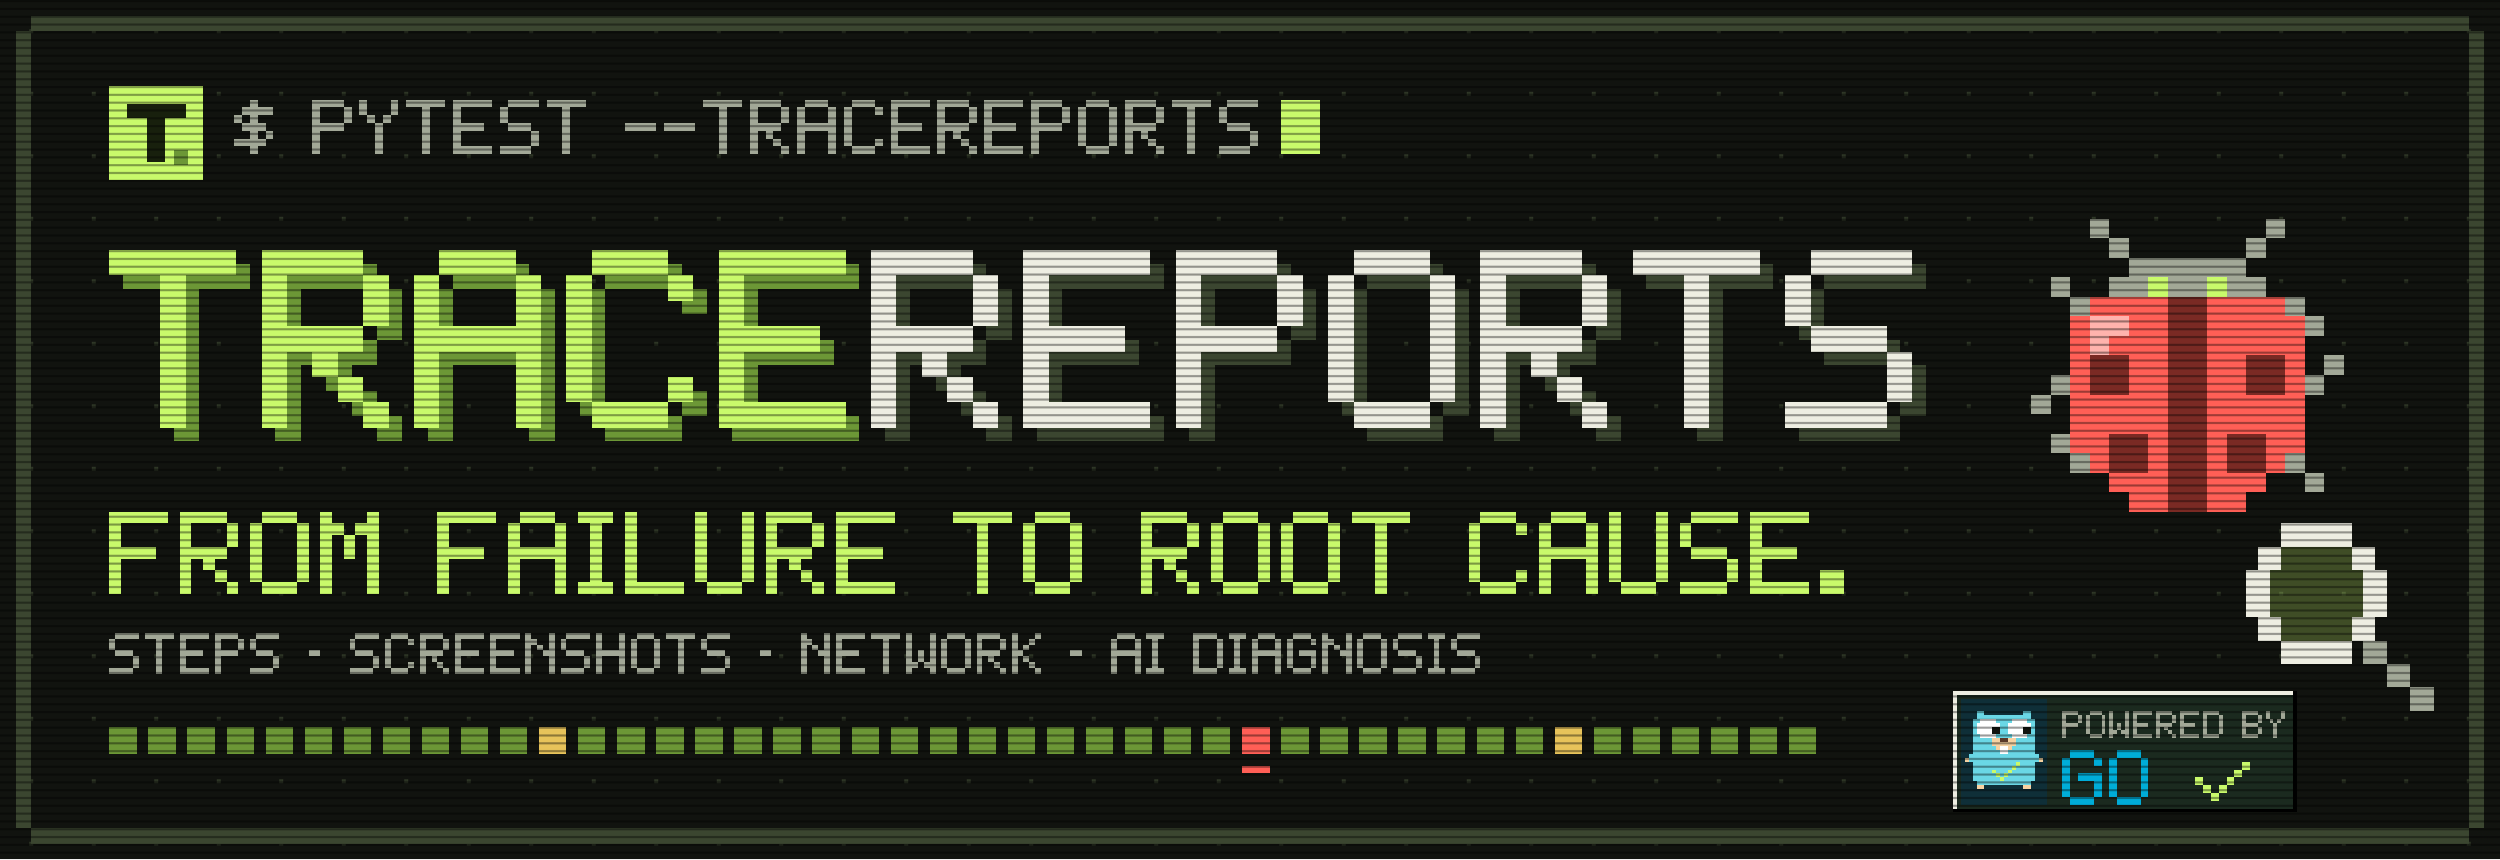
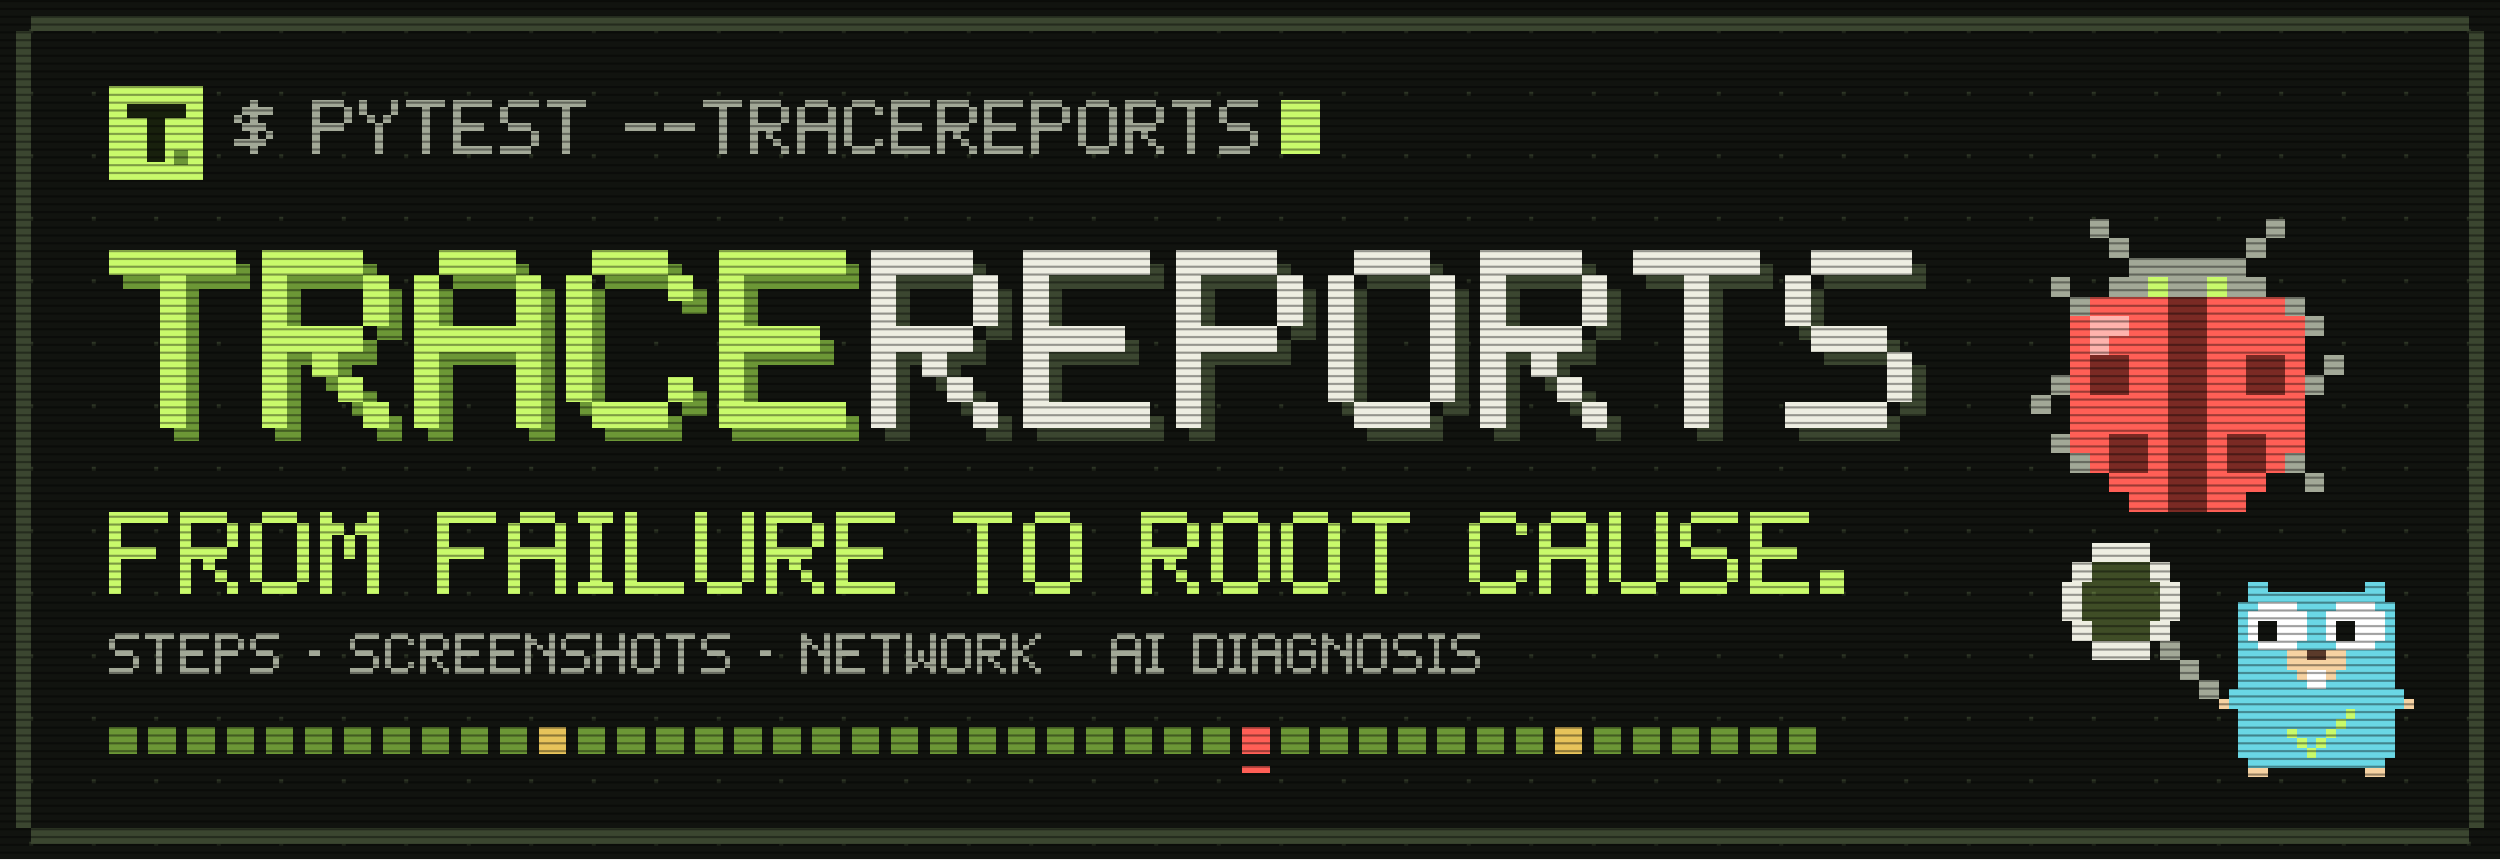
<svg xmlns="http://www.w3.org/2000/svg" width="1280" height="440" viewBox="0 0 1280 440" shape-rendering="crispEdges" role="img" aria-label="TraceReports: from failure to root cause">
  <style>
.blink{animation:blink 1.1s steps(1) infinite}
.fa{animation:fa .5s steps(1) infinite}
.fb{opacity:0;animation:fb .5s steps(1) infinite}
.fail{animation:fail 1.6s steps(1) infinite}
@keyframes blink{50%{opacity:0}}
@keyframes fa{50%{opacity:0}}
@keyframes fb{50%{opacity:1}}
@keyframes fail{50%{fill:#7a2a24}}
@media (prefers-reduced-motion:reduce){.blink,.fa,.fb,.fail{animation:none}}
</style>
  <defs>
    <pattern id="scan" width="4" height="4" patternUnits="userSpaceOnUse">
      <rect width="4" height="1" fill="#000" opacity=".35" />
    </pattern>
    <pattern id="dots" width="32" height="32" patternUnits="userSpaceOnUse">
      <rect x="15" y="15" width="2" height="2" fill="#3b4630" />
    </pattern>
  </defs>
  <rect width="1280" height="440" fill="#11130f" />
  <rect width="1280" height="440" fill="url(#dots)" opacity=".6" />
  <path fill="#3b4630" d="M16 8h1248v8h-1248zM16 424h1248v8h-1248zM8 16h8v408h-8zM1264 16h8v408h-8z" />
  <g transform="translate(56 44) scale(1.5)">
    <rect width="32" height="32" fill="#c9fa6b" />
    <path fill="#18200d" d="M6 6h20v5h-7v15h-6V11H6z" />
    <path fill="#6c9736" d="M22 22h5v5h-5z" />
  </g>
  <path fill="#a2a897" d="M128 51h4v4h-4zM124 55h16v4h-16zM120 59h4v4h-4zM128 59h4v4h-4zM124 63h12v4h-12zM128 67h4v4h-4zM136 67h4v4h-4zM120 71h16v4h-16zM128 75h4v4h-4zM160 51h16v4h-16zM160 55h4v4h-4zM176 55h4v4h-4zM160 59h4v4h-4zM176 59h4v4h-4zM160 63h16v4h-16zM160 67h4v4h-4zM160 71h4v4h-4zM160 75h4v4h-4zM184 51h4v4h-4zM200 51h4v4h-4zM184 55h4v4h-4zM200 55h4v4h-4zM188 59h4v4h-4zM196 59h4v4h-4zM192 63h4v4h-4zM192 67h4v4h-4zM192 71h4v4h-4zM192 75h4v4h-4zM208 51h20v4h-20zM216 55h4v4h-4zM216 59h4v4h-4zM216 63h4v4h-4zM216 67h4v4h-4zM216 71h4v4h-4zM216 75h4v4h-4zM232 51h20v4h-20zM232 55h4v4h-4zM232 59h4v4h-4zM232 63h16v4h-16zM232 67h4v4h-4zM232 71h4v4h-4zM232 75h20v4h-20zM260 51h16v4h-16zM256 55h4v4h-4zM256 59h4v4h-4zM260 63h12v4h-12zM272 67h4v4h-4zM272 71h4v4h-4zM256 75h16v4h-16zM280 51h20v4h-20zM288 55h4v4h-4zM288 59h4v4h-4zM288 63h4v4h-4zM288 67h4v4h-4zM288 71h4v4h-4zM288 75h4v4h-4zM320 63h16v4h-16zM340 63h16v4h-16zM360 51h20v4h-20zM368 55h4v4h-4zM368 59h4v4h-4zM368 63h4v4h-4zM368 67h4v4h-4zM368 71h4v4h-4zM368 75h4v4h-4zM384 51h16v4h-16zM384 55h4v4h-4zM400 55h4v4h-4zM384 59h4v4h-4zM400 59h4v4h-4zM384 63h16v4h-16zM384 67h4v4h-4zM392 67h4v4h-4zM384 71h4v4h-4zM396 71h4v4h-4zM384 75h4v4h-4zM400 75h4v4h-4zM412 51h12v4h-12zM408 55h4v4h-4zM424 55h4v4h-4zM408 59h4v4h-4zM424 59h4v4h-4zM408 63h20v4h-20zM408 67h4v4h-4zM424 67h4v4h-4zM408 71h4v4h-4zM424 71h4v4h-4zM408 75h4v4h-4zM424 75h4v4h-4zM436 51h12v4h-12zM432 55h4v4h-4zM448 55h4v4h-4zM432 59h4v4h-4zM432 63h4v4h-4zM432 67h4v4h-4zM432 71h4v4h-4zM448 71h4v4h-4zM436 75h12v4h-12zM456 51h20v4h-20zM456 55h4v4h-4zM456 59h4v4h-4zM456 63h16v4h-16zM456 67h4v4h-4zM456 71h4v4h-4zM456 75h20v4h-20zM480 51h16v4h-16zM480 55h4v4h-4zM496 55h4v4h-4zM480 59h4v4h-4zM496 59h4v4h-4zM480 63h16v4h-16zM480 67h4v4h-4zM488 67h4v4h-4zM480 71h4v4h-4zM492 71h4v4h-4zM480 75h4v4h-4zM496 75h4v4h-4zM504 51h20v4h-20zM504 55h4v4h-4zM504 59h4v4h-4zM504 63h16v4h-16zM504 67h4v4h-4zM504 71h4v4h-4zM504 75h20v4h-20zM528 51h16v4h-16zM528 55h4v4h-4zM544 55h4v4h-4zM528 59h4v4h-4zM544 59h4v4h-4zM528 63h16v4h-16zM528 67h4v4h-4zM528 71h4v4h-4zM528 75h4v4h-4zM556 51h12v4h-12zM552 55h4v4h-4zM568 55h4v4h-4zM552 59h4v4h-4zM568 59h4v4h-4zM552 63h4v4h-4zM568 63h4v4h-4zM552 67h4v4h-4zM568 67h4v4h-4zM552 71h4v4h-4zM568 71h4v4h-4zM556 75h12v4h-12zM576 51h16v4h-16zM576 55h4v4h-4zM592 55h4v4h-4zM576 59h4v4h-4zM592 59h4v4h-4zM576 63h16v4h-16zM576 67h4v4h-4zM584 67h4v4h-4zM576 71h4v4h-4zM588 71h4v4h-4zM576 75h4v4h-4zM592 75h4v4h-4zM600 51h20v4h-20zM608 55h4v4h-4zM608 59h4v4h-4zM608 63h4v4h-4zM608 67h4v4h-4zM608 71h4v4h-4zM608 75h4v4h-4zM628 51h16v4h-16zM624 55h4v4h-4zM624 59h4v4h-4zM628 63h12v4h-12zM640 67h4v4h-4zM640 71h4v4h-4zM624 75h16v4h-16z" />
  <rect class="blink" x="656" y="51" width="20" height="28" fill="#c9fa6b" />
  <path fill="#6c9736" d="M63 135h65v13h-65zM89 148h13v13h-13zM89 161h13v13h-13zM89 174h13v13h-13zM89 187h13v13h-13zM89 200h13v13h-13zM89 213h13v13h-13zM141 135h52v13h-52zM141 148h13v13h-13zM193 148h13v13h-13zM141 161h13v13h-13zM193 161h13v13h-13zM141 174h52v13h-52zM141 187h13v13h-13zM167 187h13v13h-13zM141 200h13v13h-13zM180 200h13v13h-13zM141 213h13v13h-13zM193 213h13v13h-13zM232 135h39v13h-39zM219 148h13v13h-13zM271 148h13v13h-13zM219 161h13v13h-13zM271 161h13v13h-13zM219 174h65v13h-65zM219 187h13v13h-13zM271 187h13v13h-13zM219 200h13v13h-13zM271 200h13v13h-13zM219 213h13v13h-13zM271 213h13v13h-13zM310 135h39v13h-39zM297 148h13v13h-13zM349 148h13v13h-13zM297 161h13v13h-13zM297 174h13v13h-13zM297 187h13v13h-13zM297 200h13v13h-13zM349 200h13v13h-13zM310 213h39v13h-39zM375 135h65v13h-65zM375 148h13v13h-13zM375 161h13v13h-13zM375 174h52v13h-52zM375 187h13v13h-13zM375 200h13v13h-13zM375 213h65v13h-65z" />
  <path fill="#3b4630" d="M453 135h52v13h-52zM453 148h13v13h-13zM505 148h13v13h-13zM453 161h13v13h-13zM505 161h13v13h-13zM453 174h52v13h-52zM453 187h13v13h-13zM479 187h13v13h-13zM453 200h13v13h-13zM492 200h13v13h-13zM453 213h13v13h-13zM505 213h13v13h-13zM531 135h65v13h-65zM531 148h13v13h-13zM531 161h13v13h-13zM531 174h52v13h-52zM531 187h13v13h-13zM531 200h13v13h-13zM531 213h65v13h-65zM609 135h52v13h-52zM609 148h13v13h-13zM661 148h13v13h-13zM609 161h13v13h-13zM661 161h13v13h-13zM609 174h52v13h-52zM609 187h13v13h-13zM609 200h13v13h-13zM609 213h13v13h-13zM700 135h39v13h-39zM687 148h13v13h-13zM739 148h13v13h-13zM687 161h13v13h-13zM739 161h13v13h-13zM687 174h13v13h-13zM739 174h13v13h-13zM687 187h13v13h-13zM739 187h13v13h-13zM687 200h13v13h-13zM739 200h13v13h-13zM700 213h39v13h-39zM765 135h52v13h-52zM765 148h13v13h-13zM817 148h13v13h-13zM765 161h13v13h-13zM817 161h13v13h-13zM765 174h52v13h-52zM765 187h13v13h-13zM791 187h13v13h-13zM765 200h13v13h-13zM804 200h13v13h-13zM765 213h13v13h-13zM817 213h13v13h-13zM843 135h65v13h-65zM869 148h13v13h-13zM869 161h13v13h-13zM869 174h13v13h-13zM869 187h13v13h-13zM869 200h13v13h-13zM869 213h13v13h-13zM934 135h52v13h-52zM921 148h13v13h-13zM921 161h13v13h-13zM934 174h39v13h-39zM973 187h13v13h-13zM973 200h13v13h-13zM921 213h52v13h-52z" />
  <path fill="#c9fa6b" d="M56 128h65v13h-65zM82 141h13v13h-13zM82 154h13v13h-13zM82 167h13v13h-13zM82 180h13v13h-13zM82 193h13v13h-13zM82 206h13v13h-13zM134 128h52v13h-52zM134 141h13v13h-13zM186 141h13v13h-13zM134 154h13v13h-13zM186 154h13v13h-13zM134 167h52v13h-52zM134 180h13v13h-13zM160 180h13v13h-13zM134 193h13v13h-13zM173 193h13v13h-13zM134 206h13v13h-13zM186 206h13v13h-13zM225 128h39v13h-39zM212 141h13v13h-13zM264 141h13v13h-13zM212 154h13v13h-13zM264 154h13v13h-13zM212 167h65v13h-65zM212 180h13v13h-13zM264 180h13v13h-13zM212 193h13v13h-13zM264 193h13v13h-13zM212 206h13v13h-13zM264 206h13v13h-13zM303 128h39v13h-39zM290 141h13v13h-13zM342 141h13v13h-13zM290 154h13v13h-13zM290 167h13v13h-13zM290 180h13v13h-13zM290 193h13v13h-13zM342 193h13v13h-13zM303 206h39v13h-39zM368 128h65v13h-65zM368 141h13v13h-13zM368 154h13v13h-13zM368 167h52v13h-52zM368 180h13v13h-13zM368 193h13v13h-13zM368 206h65v13h-65z" />
  <path fill="#eeeee2" d="M446 128h52v13h-52zM446 141h13v13h-13zM498 141h13v13h-13zM446 154h13v13h-13zM498 154h13v13h-13zM446 167h52v13h-52zM446 180h13v13h-13zM472 180h13v13h-13zM446 193h13v13h-13zM485 193h13v13h-13zM446 206h13v13h-13zM498 206h13v13h-13zM524 128h65v13h-65zM524 141h13v13h-13zM524 154h13v13h-13zM524 167h52v13h-52zM524 180h13v13h-13zM524 193h13v13h-13zM524 206h65v13h-65zM602 128h52v13h-52zM602 141h13v13h-13zM654 141h13v13h-13zM602 154h13v13h-13zM654 154h13v13h-13zM602 167h52v13h-52zM602 180h13v13h-13zM602 193h13v13h-13zM602 206h13v13h-13zM693 128h39v13h-39zM680 141h13v13h-13zM732 141h13v13h-13zM680 154h13v13h-13zM732 154h13v13h-13zM680 167h13v13h-13zM732 167h13v13h-13zM680 180h13v13h-13zM732 180h13v13h-13zM680 193h13v13h-13zM732 193h13v13h-13zM693 206h39v13h-39zM758 128h52v13h-52zM758 141h13v13h-13zM810 141h13v13h-13zM758 154h13v13h-13zM810 154h13v13h-13zM758 167h52v13h-52zM758 180h13v13h-13zM784 180h13v13h-13zM758 193h13v13h-13zM797 193h13v13h-13zM758 206h13v13h-13zM810 206h13v13h-13zM836 128h65v13h-65zM862 141h13v13h-13zM862 154h13v13h-13zM862 167h13v13h-13zM862 180h13v13h-13zM862 193h13v13h-13zM862 206h13v13h-13zM927 128h52v13h-52zM914 141h13v13h-13zM914 154h13v13h-13zM927 167h39v13h-39zM966 180h13v13h-13zM966 193h13v13h-13zM914 206h52v13h-52z" />
  <path fill="#c9fa6b" d="M56 262h30v6h-30zM56 268h6v6h-6zM56 274h6v6h-6zM56 280h24v6h-24zM56 286h6v6h-6zM56 292h6v6h-6zM56 298h6v6h-6zM92 262h24v6h-24zM92 268h6v6h-6zM116 268h6v6h-6zM92 274h6v6h-6zM116 274h6v6h-6zM92 280h24v6h-24zM92 286h6v6h-6zM104 286h6v6h-6zM92 292h6v6h-6zM110 292h6v6h-6zM92 298h6v6h-6zM116 298h6v6h-6zM134 262h18v6h-18zM128 268h6v6h-6zM152 268h6v6h-6zM128 274h6v6h-6zM152 274h6v6h-6zM128 280h6v6h-6zM152 280h6v6h-6zM128 286h6v6h-6zM152 286h6v6h-6zM128 292h6v6h-6zM152 292h6v6h-6zM134 298h18v6h-18zM164 262h6v6h-6zM188 262h6v6h-6zM164 268h12v6h-12zM182 268h12v6h-12zM164 274h6v6h-6zM176 274h6v6h-6zM188 274h6v6h-6zM164 280h6v6h-6zM176 280h6v6h-6zM188 280h6v6h-6zM164 286h6v6h-6zM188 286h6v6h-6zM164 292h6v6h-6zM188 292h6v6h-6zM164 298h6v6h-6zM188 298h6v6h-6zM224 262h30v6h-30zM224 268h6v6h-6zM224 274h6v6h-6zM224 280h24v6h-24zM224 286h6v6h-6zM224 292h6v6h-6zM224 298h6v6h-6zM266 262h18v6h-18zM260 268h6v6h-6zM284 268h6v6h-6zM260 274h6v6h-6zM284 274h6v6h-6zM260 280h30v6h-30zM260 286h6v6h-6zM284 286h6v6h-6zM260 292h6v6h-6zM284 292h6v6h-6zM260 298h6v6h-6zM284 298h6v6h-6zM296 262h18v6h-18zM302 268h6v6h-6zM302 274h6v6h-6zM302 280h6v6h-6zM302 286h6v6h-6zM302 292h6v6h-6zM296 298h18v6h-18zM320 262h6v6h-6zM320 268h6v6h-6zM320 274h6v6h-6zM320 280h6v6h-6zM320 286h6v6h-6zM320 292h6v6h-6zM320 298h30v6h-30zM356 262h6v6h-6zM380 262h6v6h-6zM356 268h6v6h-6zM380 268h6v6h-6zM356 274h6v6h-6zM380 274h6v6h-6zM356 280h6v6h-6zM380 280h6v6h-6zM356 286h6v6h-6zM380 286h6v6h-6zM356 292h6v6h-6zM380 292h6v6h-6zM362 298h18v6h-18zM392 262h24v6h-24zM392 268h6v6h-6zM416 268h6v6h-6zM392 274h6v6h-6zM416 274h6v6h-6zM392 280h24v6h-24zM392 286h6v6h-6zM404 286h6v6h-6zM392 292h6v6h-6zM410 292h6v6h-6zM392 298h6v6h-6zM416 298h6v6h-6zM428 262h30v6h-30zM428 268h6v6h-6zM428 274h6v6h-6zM428 280h24v6h-24zM428 286h6v6h-6zM428 292h6v6h-6zM428 298h30v6h-30zM488 262h30v6h-30zM500 268h6v6h-6zM500 274h6v6h-6zM500 280h6v6h-6zM500 286h6v6h-6zM500 292h6v6h-6zM500 298h6v6h-6zM530 262h18v6h-18zM524 268h6v6h-6zM548 268h6v6h-6zM524 274h6v6h-6zM548 274h6v6h-6zM524 280h6v6h-6zM548 280h6v6h-6zM524 286h6v6h-6zM548 286h6v6h-6zM524 292h6v6h-6zM548 292h6v6h-6zM530 298h18v6h-18zM584 262h24v6h-24zM584 268h6v6h-6zM608 268h6v6h-6zM584 274h6v6h-6zM608 274h6v6h-6zM584 280h24v6h-24zM584 286h6v6h-6zM596 286h6v6h-6zM584 292h6v6h-6zM602 292h6v6h-6zM584 298h6v6h-6zM608 298h6v6h-6zM626 262h18v6h-18zM620 268h6v6h-6zM644 268h6v6h-6zM620 274h6v6h-6zM644 274h6v6h-6zM620 280h6v6h-6zM644 280h6v6h-6zM620 286h6v6h-6zM644 286h6v6h-6zM620 292h6v6h-6zM644 292h6v6h-6zM626 298h18v6h-18zM662 262h18v6h-18zM656 268h6v6h-6zM680 268h6v6h-6zM656 274h6v6h-6zM680 274h6v6h-6zM656 280h6v6h-6zM680 280h6v6h-6zM656 286h6v6h-6zM680 286h6v6h-6zM656 292h6v6h-6zM680 292h6v6h-6zM662 298h18v6h-18zM692 262h30v6h-30zM704 268h6v6h-6zM704 274h6v6h-6zM704 280h6v6h-6zM704 286h6v6h-6zM704 292h6v6h-6zM704 298h6v6h-6zM758 262h18v6h-18zM752 268h6v6h-6zM776 268h6v6h-6zM752 274h6v6h-6zM752 280h6v6h-6zM752 286h6v6h-6zM752 292h6v6h-6zM776 292h6v6h-6zM758 298h18v6h-18zM794 262h18v6h-18zM788 268h6v6h-6zM812 268h6v6h-6zM788 274h6v6h-6zM812 274h6v6h-6zM788 280h30v6h-30zM788 286h6v6h-6zM812 286h6v6h-6zM788 292h6v6h-6zM812 292h6v6h-6zM788 298h6v6h-6zM812 298h6v6h-6zM824 262h6v6h-6zM848 262h6v6h-6zM824 268h6v6h-6zM848 268h6v6h-6zM824 274h6v6h-6zM848 274h6v6h-6zM824 280h6v6h-6zM848 280h6v6h-6zM824 286h6v6h-6zM848 286h6v6h-6zM824 292h6v6h-6zM848 292h6v6h-6zM830 298h18v6h-18zM866 262h24v6h-24zM860 268h6v6h-6zM860 274h6v6h-6zM866 280h18v6h-18zM884 286h6v6h-6zM884 292h6v6h-6zM860 298h24v6h-24zM896 262h30v6h-30zM896 268h6v6h-6zM896 274h6v6h-6zM896 280h24v6h-24zM896 286h6v6h-6zM896 292h6v6h-6zM896 298h30v6h-30zM932 292h12v6h-12zM932 298h12v6h-12z" />
  <path fill="#a2a897" d="M59 324h12v3h-12zM56 327h3v3h-3zM56 330h3v3h-3zM59 333h9v3h-9zM68 336h3v3h-3zM68 339h3v3h-3zM56 342h12v3h-12zM74 324h15v3h-15zM80 327h3v3h-3zM80 330h3v3h-3zM80 333h3v3h-3zM80 336h3v3h-3zM80 339h3v3h-3zM80 342h3v3h-3zM92 324h15v3h-15zM92 327h3v3h-3zM92 330h3v3h-3zM92 333h12v3h-12zM92 336h3v3h-3zM92 339h3v3h-3zM92 342h15v3h-15zM110 324h12v3h-12zM110 327h3v3h-3zM122 327h3v3h-3zM110 330h3v3h-3zM122 330h3v3h-3zM110 333h12v3h-12zM110 336h3v3h-3zM110 339h3v3h-3zM110 342h3v3h-3zM131 324h12v3h-12zM128 327h3v3h-3zM128 330h3v3h-3zM131 333h9v3h-9zM140 336h3v3h-3zM140 339h3v3h-3zM128 342h12v3h-12zM158 333h6v3h-6zM182 324h12v3h-12zM179 327h3v3h-3zM179 330h3v3h-3zM182 333h9v3h-9zM191 336h3v3h-3zM191 339h3v3h-3zM179 342h12v3h-12zM200 324h9v3h-9zM197 327h3v3h-3zM209 327h3v3h-3zM197 330h3v3h-3zM197 333h3v3h-3zM197 336h3v3h-3zM197 339h3v3h-3zM209 339h3v3h-3zM200 342h9v3h-9zM215 324h12v3h-12zM215 327h3v3h-3zM227 327h3v3h-3zM215 330h3v3h-3zM227 330h3v3h-3zM215 333h12v3h-12zM215 336h3v3h-3zM221 336h3v3h-3zM215 339h3v3h-3zM224 339h3v3h-3zM215 342h3v3h-3zM227 342h3v3h-3zM233 324h15v3h-15zM233 327h3v3h-3zM233 330h3v3h-3zM233 333h12v3h-12zM233 336h3v3h-3zM233 339h3v3h-3zM233 342h15v3h-15zM251 324h15v3h-15zM251 327h3v3h-3zM251 330h3v3h-3zM251 333h12v3h-12zM251 336h3v3h-3zM251 339h3v3h-3zM251 342h15v3h-15zM269 324h3v3h-3zM281 324h3v3h-3zM269 327h6v3h-6zM281 327h3v3h-3zM269 330h3v3h-3zM275 330h3v3h-3zM281 330h3v3h-3zM269 333h3v3h-3zM278 333h6v3h-6zM269 336h3v3h-3zM281 336h3v3h-3zM269 339h3v3h-3zM281 339h3v3h-3zM269 342h3v3h-3zM281 342h3v3h-3zM290 324h12v3h-12zM287 327h3v3h-3zM287 330h3v3h-3zM290 333h9v3h-9zM299 336h3v3h-3zM299 339h3v3h-3zM287 342h12v3h-12zM305 324h3v3h-3zM317 324h3v3h-3zM305 327h3v3h-3zM317 327h3v3h-3zM305 330h3v3h-3zM317 330h3v3h-3zM305 333h15v3h-15zM305 336h3v3h-3zM317 336h3v3h-3zM305 339h3v3h-3zM317 339h3v3h-3zM305 342h3v3h-3zM317 342h3v3h-3zM326 324h9v3h-9zM323 327h3v3h-3zM335 327h3v3h-3zM323 330h3v3h-3zM335 330h3v3h-3zM323 333h3v3h-3zM335 333h3v3h-3zM323 336h3v3h-3zM335 336h3v3h-3zM323 339h3v3h-3zM335 339h3v3h-3zM326 342h9v3h-9zM341 324h15v3h-15zM347 327h3v3h-3zM347 330h3v3h-3zM347 333h3v3h-3zM347 336h3v3h-3zM347 339h3v3h-3zM347 342h3v3h-3zM362 324h12v3h-12zM359 327h3v3h-3zM359 330h3v3h-3zM362 333h9v3h-9zM371 336h3v3h-3zM371 339h3v3h-3zM359 342h12v3h-12zM389 333h6v3h-6zM410 324h3v3h-3zM422 324h3v3h-3zM410 327h6v3h-6zM422 327h3v3h-3zM410 330h3v3h-3zM416 330h3v3h-3zM422 330h3v3h-3zM410 333h3v3h-3zM419 333h6v3h-6zM410 336h3v3h-3zM422 336h3v3h-3zM410 339h3v3h-3zM422 339h3v3h-3zM410 342h3v3h-3zM422 342h3v3h-3zM428 324h15v3h-15zM428 327h3v3h-3zM428 330h3v3h-3zM428 333h12v3h-12zM428 336h3v3h-3zM428 339h3v3h-3zM428 342h15v3h-15zM446 324h15v3h-15zM452 327h3v3h-3zM452 330h3v3h-3zM452 333h3v3h-3zM452 336h3v3h-3zM452 339h3v3h-3zM452 342h3v3h-3zM464 324h3v3h-3zM476 324h3v3h-3zM464 327h3v3h-3zM476 327h3v3h-3zM464 330h3v3h-3zM476 330h3v3h-3zM464 333h3v3h-3zM470 333h3v3h-3zM476 333h3v3h-3zM464 336h3v3h-3zM470 336h3v3h-3zM476 336h3v3h-3zM464 339h6v3h-6zM473 339h6v3h-6zM464 342h3v3h-3zM476 342h3v3h-3zM485 324h9v3h-9zM482 327h3v3h-3zM494 327h3v3h-3zM482 330h3v3h-3zM494 330h3v3h-3zM482 333h3v3h-3zM494 333h3v3h-3zM482 336h3v3h-3zM494 336h3v3h-3zM482 339h3v3h-3zM494 339h3v3h-3zM485 342h9v3h-9zM500 324h12v3h-12zM500 327h3v3h-3zM512 327h3v3h-3zM500 330h3v3h-3zM512 330h3v3h-3zM500 333h12v3h-12zM500 336h3v3h-3zM506 336h3v3h-3zM500 339h3v3h-3zM509 339h3v3h-3zM500 342h3v3h-3zM512 342h3v3h-3zM518 324h3v3h-3zM530 324h3v3h-3zM518 327h3v3h-3zM527 327h3v3h-3zM518 330h3v3h-3zM524 330h3v3h-3zM518 333h6v3h-6zM518 336h3v3h-3zM524 336h3v3h-3zM518 339h3v3h-3zM527 339h3v3h-3zM518 342h3v3h-3zM530 342h3v3h-3zM548 333h6v3h-6zM572 324h9v3h-9zM569 327h3v3h-3zM581 327h3v3h-3zM569 330h3v3h-3zM581 330h3v3h-3zM569 333h15v3h-15zM569 336h3v3h-3zM581 336h3v3h-3zM569 339h3v3h-3zM581 339h3v3h-3zM569 342h3v3h-3zM581 342h3v3h-3zM587 324h9v3h-9zM590 327h3v3h-3zM590 330h3v3h-3zM590 333h3v3h-3zM590 336h3v3h-3zM590 339h3v3h-3zM587 342h9v3h-9zM611 324h12v3h-12zM611 327h3v3h-3zM623 327h3v3h-3zM611 330h3v3h-3zM623 330h3v3h-3zM611 333h3v3h-3zM623 333h3v3h-3zM611 336h3v3h-3zM623 336h3v3h-3zM611 339h3v3h-3zM623 339h3v3h-3zM611 342h12v3h-12zM629 324h9v3h-9zM632 327h3v3h-3zM632 330h3v3h-3zM632 333h3v3h-3zM632 336h3v3h-3zM632 339h3v3h-3zM629 342h9v3h-9zM644 324h9v3h-9zM641 327h3v3h-3zM653 327h3v3h-3zM641 330h3v3h-3zM653 330h3v3h-3zM641 333h15v3h-15zM641 336h3v3h-3zM653 336h3v3h-3zM641 339h3v3h-3zM653 339h3v3h-3zM641 342h3v3h-3zM653 342h3v3h-3zM662 324h9v3h-9zM659 327h3v3h-3zM671 327h3v3h-3zM659 330h3v3h-3zM659 333h3v3h-3zM665 333h9v3h-9zM659 336h3v3h-3zM671 336h3v3h-3zM659 339h3v3h-3zM671 339h3v3h-3zM662 342h9v3h-9zM677 324h3v3h-3zM689 324h3v3h-3zM677 327h6v3h-6zM689 327h3v3h-3zM677 330h3v3h-3zM683 330h3v3h-3zM689 330h3v3h-3zM677 333h3v3h-3zM686 333h6v3h-6zM677 336h3v3h-3zM689 336h3v3h-3zM677 339h3v3h-3zM689 339h3v3h-3zM677 342h3v3h-3zM689 342h3v3h-3zM698 324h9v3h-9zM695 327h3v3h-3zM707 327h3v3h-3zM695 330h3v3h-3zM707 330h3v3h-3zM695 333h3v3h-3zM707 333h3v3h-3zM695 336h3v3h-3zM707 336h3v3h-3zM695 339h3v3h-3zM707 339h3v3h-3zM698 342h9v3h-9zM716 324h12v3h-12zM713 327h3v3h-3zM713 330h3v3h-3zM716 333h9v3h-9zM725 336h3v3h-3zM725 339h3v3h-3zM713 342h12v3h-12zM731 324h9v3h-9zM734 327h3v3h-3zM734 330h3v3h-3zM734 333h3v3h-3zM734 336h3v3h-3zM734 339h3v3h-3zM731 342h9v3h-9zM746 324h12v3h-12zM743 327h3v3h-3zM743 330h3v3h-3zM746 333h9v3h-9zM755 336h3v3h-3zM755 339h3v3h-3zM743 342h12v3h-12z" />
  <rect x="56" y="372" width="14" height="14" fill="#6c9736" />
  <rect x="76" y="372" width="14" height="14" fill="#6c9736" />
  <rect x="96" y="372" width="14" height="14" fill="#6c9736" />
  <rect x="116" y="372" width="14" height="14" fill="#6c9736" />
  <rect x="136" y="372" width="14" height="14" fill="#6c9736" />
  <rect x="156" y="372" width="14" height="14" fill="#6c9736" />
  <rect x="176" y="372" width="14" height="14" fill="#6c9736" />
  <rect x="196" y="372" width="14" height="14" fill="#6c9736" />
  <rect x="216" y="372" width="14" height="14" fill="#6c9736" />
  <rect x="236" y="372" width="14" height="14" fill="#6c9736" />
  <rect x="256" y="372" width="14" height="14" fill="#6c9736" />
  <rect x="276" y="372" width="14" height="14" fill="#e7c35a" />
  <rect x="296" y="372" width="14" height="14" fill="#6c9736" />
  <rect x="316" y="372" width="14" height="14" fill="#6c9736" />
  <rect x="336" y="372" width="14" height="14" fill="#6c9736" />
  <rect x="356" y="372" width="14" height="14" fill="#6c9736" />
  <rect x="376" y="372" width="14" height="14" fill="#6c9736" />
  <rect x="396" y="372" width="14" height="14" fill="#6c9736" />
  <rect x="416" y="372" width="14" height="14" fill="#6c9736" />
  <rect x="436" y="372" width="14" height="14" fill="#6c9736" />
  <rect x="456" y="372" width="14" height="14" fill="#6c9736" />
  <rect x="476" y="372" width="14" height="14" fill="#6c9736" />
  <rect x="496" y="372" width="14" height="14" fill="#6c9736" />
  <rect x="516" y="372" width="14" height="14" fill="#6c9736" />
  <rect x="536" y="372" width="14" height="14" fill="#6c9736" />
  <rect x="556" y="372" width="14" height="14" fill="#6c9736" />
  <rect x="576" y="372" width="14" height="14" fill="#6c9736" />
  <rect x="596" y="372" width="14" height="14" fill="#6c9736" />
  <rect x="616" y="372" width="14" height="14" fill="#6c9736" />
  <rect class="fail" x="636" y="372" width="14" height="14" fill="#ff5f56" />
  <path fill="#ff5f56" d="M636 392h14v4h-14z" />
  <rect x="656" y="372" width="14" height="14" fill="#6c9736" />
  <rect x="676" y="372" width="14" height="14" fill="#6c9736" />
  <rect x="696" y="372" width="14" height="14" fill="#6c9736" />
  <rect x="716" y="372" width="14" height="14" fill="#6c9736" />
  <rect x="736" y="372" width="14" height="14" fill="#6c9736" />
  <rect x="756" y="372" width="14" height="14" fill="#6c9736" />
  <rect x="776" y="372" width="14" height="14" fill="#6c9736" />
  <rect x="796" y="372" width="14" height="14" fill="#e7c35a" />
  <rect x="816" y="372" width="14" height="14" fill="#6c9736" />
  <rect x="836" y="372" width="14" height="14" fill="#6c9736" />
  <rect x="856" y="372" width="14" height="14" fill="#6c9736" />
  <rect x="876" y="372" width="14" height="14" fill="#6c9736" />
  <rect x="896" y="372" width="14" height="14" fill="#6c9736" />
  <rect x="916" y="372" width="14" height="14" fill="#6c9736" />
  <g transform="translate(1040 112) scale(10)">
    <path fill="#a2a897" d="M3 0h1v1h-1zM12 0h1v1h-1zM4 1h1v1h-1zM11 1h1v1h-1zM5 2h1v1h-1zM6 2h1v1h-1zM7 2h1v1h-1zM8 2h1v1h-1zM9 2h1v1h-1zM10 2h1v1h-1zM4 3h1v1h-1zM5 3h1v1h-1zM7 3h1v1h-1zM8 3h1v1h-1zM10 3h1v1h-1zM11 3h1v1h-1z" />
    <path fill="#c9fa6b" d="M6 3h1v1h-1zM9 3h1v1h-1z" />
    <path fill="#ff5f56" d="M3 4h1v1h-1zM4 4h1v1h-1zM5 4h1v1h-1zM6 4h1v1h-1zM9 4h1v1h-1zM10 4h1v1h-1zM11 4h1v1h-1zM12 4h1v1h-1zM2 5h1v1h-1zM5 5h1v1h-1zM6 5h1v1h-1zM9 5h1v1h-1zM10 5h1v1h-1zM11 5h1v1h-1zM12 5h1v1h-1zM13 5h1v1h-1zM2 6h1v1h-1zM4 6h1v1h-1zM5 6h1v1h-1zM6 6h1v1h-1zM9 6h1v1h-1zM10 6h1v1h-1zM11 6h1v1h-1zM12 6h1v1h-1zM13 6h1v1h-1zM2 7h1v1h-1zM5 7h1v1h-1zM6 7h1v1h-1zM9 7h1v1h-1zM10 7h1v1h-1zM13 7h1v1h-1zM2 8h1v1h-1zM5 8h1v1h-1zM6 8h1v1h-1zM9 8h1v1h-1zM10 8h1v1h-1zM13 8h1v1h-1zM2 9h1v1h-1zM3 9h1v1h-1zM4 9h1v1h-1zM5 9h1v1h-1zM6 9h1v1h-1zM9 9h1v1h-1zM10 9h1v1h-1zM11 9h1v1h-1zM12 9h1v1h-1zM13 9h1v1h-1zM2 10h1v1h-1zM3 10h1v1h-1zM4 10h1v1h-1zM5 10h1v1h-1zM6 10h1v1h-1zM9 10h1v1h-1zM10 10h1v1h-1zM11 10h1v1h-1zM12 10h1v1h-1zM13 10h1v1h-1zM2 11h1v1h-1zM3 11h1v1h-1zM6 11h1v1h-1zM9 11h1v1h-1zM12 11h1v1h-1zM13 11h1v1h-1zM3 12h1v1h-1zM6 12h1v1h-1zM9 12h1v1h-1zM12 12h1v1h-1zM4 13h1v1h-1zM5 13h1v1h-1zM6 13h1v1h-1zM9 13h1v1h-1zM10 13h1v1h-1zM11 13h1v1h-1zM5 14h1v1h-1zM6 14h1v1h-1zM9 14h1v1h-1zM10 14h1v1h-1z" />
    <path fill="#7a2a24" d="M7 4h1v1h-1zM8 4h1v1h-1zM7 5h1v1h-1zM8 5h1v1h-1zM7 6h1v1h-1zM8 6h1v1h-1zM3 7h1v1h-1zM4 7h1v1h-1zM7 7h1v1h-1zM8 7h1v1h-1zM11 7h1v1h-1zM12 7h1v1h-1zM3 8h1v1h-1zM4 8h1v1h-1zM7 8h1v1h-1zM8 8h1v1h-1zM11 8h1v1h-1zM12 8h1v1h-1zM7 9h1v1h-1zM8 9h1v1h-1zM7 10h1v1h-1zM8 10h1v1h-1zM4 11h1v1h-1zM5 11h1v1h-1zM7 11h1v1h-1zM8 11h1v1h-1zM10 11h1v1h-1zM11 11h1v1h-1zM4 12h1v1h-1zM5 12h1v1h-1zM7 12h1v1h-1zM8 12h1v1h-1zM10 12h1v1h-1zM11 12h1v1h-1zM7 13h1v1h-1zM8 13h1v1h-1zM7 14h1v1h-1zM8 14h1v1h-1z" />
    <path fill="#ffb3ad" d="M3 5h1v1h-1zM4 5h1v1h-1zM3 6h1v1h-1z" />
    <g class="fa">
      <path fill="#a2a897" d="M2 4h1v1h-1zM1 3h1v1h-1zM1 8h1v1h-1zM0 9h1v1h-1zM2 12h1v1h-1zM1 11h1v1h-1zM13 4h1v1h-1zM14 5h1v1h-1zM14 8h1v1h-1zM15 7h1v1h-1zM13 12h1v1h-1zM14 13h1v1h-1z" />
    </g>
    <g class="fb">
      <path fill="#a2a897" d="M2 4h1v1h-1zM1 5h1v1h-1zM1 8h1v1h-1zM0 7h1v1h-1zM2 12h1v1h-1zM1 13h1v1h-1zM13 4h1v1h-1zM14 3h1v1h-1zM14 8h1v1h-1zM15 9h1v1h-1zM13 12h1v1h-1zM14 11h1v1h-1z" />
    </g>
  </g>
-   <g transform="translate(1150 268) scale(6)">
+   <g transform="translate(1056 278) scale(5)">
    <path fill="#eeeee2" d="M3 0h6v2H3zM1 2h2v2H1zM9 2h2v2H9zM0 4h2v4H0zM10 4h2v4h-2zM1 8h2v2H1zM9 8h2v2H9zM3 10h6v2H3z" />
    <path fill="#c9fa6b" opacity=".25" d="M3 2h6v8H3zM2 4h8v4H2z" />
    <path fill="#a2a897" d="M10 10h2v2h-2zM12 12h2v2h-2zM14 14h2v2h-2z" />
  </g>
-   <g transform="translate(1000 354) scale(2)">
-     <rect width="88" height="31" fill="#1b2a1f" />
-     <path fill="#eeeee2" d="M0 0h88v1H0zM0 0h1v31H0z" />
-     <path fill="#000" d="M0 30h88v1H0zM87 0h1v31h-1z" />
-     <rect x="2" y="2" width="22" height="27" fill="#0f2f38" />
-     <g transform="translate(3 5)">
-       <path fill="#6ad7e5" d="M3 0h1v1h-1zM4 0h1v1h-1zM15 0h1v1h-1zM16 0h1v1h-1zM3 1h1v1h-1zM4 1h1v1h-1zM5 1h1v1h-1zM6 1h1v1h-1zM7 1h1v1h-1zM8 1h1v1h-1zM9 1h1v1h-1zM10 1h1v1h-1zM11 1h1v1h-1zM12 1h1v1h-1zM13 1h1v1h-1zM14 1h1v1h-1zM15 1h1v1h-1zM16 1h1v1h-1zM2 2h1v1h-1zM3 2h1v1h-1zM8 2h1v1h-1zM9 2h1v1h-1zM10 2h1v1h-1zM11 2h1v1h-1zM16 2h1v1h-1zM17 2h1v1h-1zM2 3h1v1h-1zM9 3h1v1h-1zM10 3h1v1h-1zM17 3h1v1h-1zM2 4h1v1h-1zM9 4h1v1h-1zM10 4h1v1h-1zM17 4h1v1h-1zM2 5h1v1h-1zM9 5h1v1h-1zM10 5h1v1h-1zM17 5h1v1h-1zM2 6h1v1h-1zM3 6h1v1h-1zM8 6h1v1h-1zM9 6h1v1h-1zM10 6h1v1h-1zM11 6h1v1h-1zM16 6h1v1h-1zM17 6h1v1h-1zM2 7h1v1h-1zM3 7h1v1h-1zM4 7h1v1h-1zM5 7h1v1h-1zM6 7h1v1h-1zM13 7h1v1h-1zM14 7h1v1h-1zM15 7h1v1h-1zM16 7h1v1h-1zM17 7h1v1h-1zM2 8h1v1h-1zM3 8h1v1h-1zM4 8h1v1h-1zM5 8h1v1h-1zM6 8h1v1h-1zM13 8h1v1h-1zM14 8h1v1h-1zM15 8h1v1h-1zM16 8h1v1h-1zM17 8h1v1h-1zM2 9h1v1h-1zM3 9h1v1h-1zM4 9h1v1h-1zM5 9h1v1h-1zM6 9h1v1h-1zM7 9h1v1h-1zM12 9h1v1h-1zM13 9h1v1h-1zM14 9h1v1h-1zM15 9h1v1h-1zM16 9h1v1h-1zM17 9h1v1h-1zM2 10h1v1h-1zM3 10h1v1h-1zM4 10h1v1h-1zM5 10h1v1h-1zM6 10h1v1h-1zM7 10h1v1h-1zM8 10h1v1h-1zM11 10h1v1h-1zM12 10h1v1h-1zM13 10h1v1h-1zM14 10h1v1h-1zM15 10h1v1h-1zM16 10h1v1h-1zM17 10h1v1h-1zM1 11h1v1h-1zM2 11h1v1h-1zM3 11h1v1h-1zM4 11h1v1h-1zM5 11h1v1h-1zM6 11h1v1h-1zM7 11h1v1h-1zM8 11h1v1h-1zM9 11h1v1h-1zM10 11h1v1h-1zM11 11h1v1h-1zM12 11h1v1h-1zM13 11h1v1h-1zM14 11h1v1h-1zM15 11h1v1h-1zM16 11h1v1h-1zM17 11h1v1h-1zM18 11h1v1h-1zM1 12h1v1h-1zM2 12h1v1h-1zM3 12h1v1h-1zM4 12h1v1h-1zM5 12h1v1h-1zM6 12h1v1h-1zM7 12h1v1h-1zM8 12h1v1h-1zM9 12h1v1h-1zM10 12h1v1h-1zM11 12h1v1h-1zM12 12h1v1h-1zM13 12h1v1h-1zM14 12h1v1h-1zM15 12h1v1h-1zM16 12h1v1h-1zM17 12h1v1h-1zM18 12h1v1h-1zM2 13h1v1h-1zM3 13h1v1h-1zM4 13h1v1h-1zM5 13h1v1h-1zM6 13h1v1h-1zM7 13h1v1h-1zM8 13h1v1h-1zM9 13h1v1h-1zM10 13h1v1h-1zM11 13h1v1h-1zM12 13h1v1h-1zM14 13h1v1h-1zM15 13h1v1h-1zM16 13h1v1h-1zM17 13h1v1h-1zM2 14h1v1h-1zM3 14h1v1h-1zM4 14h1v1h-1zM5 14h1v1h-1zM6 14h1v1h-1zM7 14h1v1h-1zM8 14h1v1h-1zM9 14h1v1h-1zM10 14h1v1h-1zM11 14h1v1h-1zM13 14h1v1h-1zM14 14h1v1h-1zM15 14h1v1h-1zM16 14h1v1h-1zM17 14h1v1h-1zM2 15h1v1h-1zM3 15h1v1h-1zM4 15h1v1h-1zM5 15h1v1h-1zM6 15h1v1h-1zM8 15h1v1h-1zM9 15h1v1h-1zM10 15h1v1h-1zM12 15h1v1h-1zM13 15h1v1h-1zM14 15h1v1h-1zM15 15h1v1h-1zM16 15h1v1h-1zM17 15h1v1h-1zM2 16h1v1h-1zM3 16h1v1h-1zM4 16h1v1h-1zM5 16h1v1h-1zM6 16h1v1h-1zM7 16h1v1h-1zM9 16h1v1h-1zM11 16h1v1h-1zM12 16h1v1h-1zM13 16h1v1h-1zM14 16h1v1h-1zM15 16h1v1h-1zM16 16h1v1h-1zM17 16h1v1h-1zM2 17h1v1h-1zM3 17h1v1h-1zM4 17h1v1h-1zM5 17h1v1h-1zM6 17h1v1h-1zM7 17h1v1h-1zM8 17h1v1h-1zM10 17h1v1h-1zM11 17h1v1h-1zM12 17h1v1h-1zM13 17h1v1h-1zM14 17h1v1h-1zM15 17h1v1h-1zM16 17h1v1h-1zM17 17h1v1h-1zM3 18h1v1h-1zM4 18h1v1h-1zM5 18h1v1h-1zM6 18h1v1h-1zM7 18h1v1h-1zM8 18h1v1h-1zM9 18h1v1h-1zM10 18h1v1h-1zM11 18h1v1h-1zM12 18h1v1h-1zM13 18h1v1h-1zM14 18h1v1h-1zM15 18h1v1h-1zM16 18h1v1h-1z" />
-       <path fill="#ffffff" d="M4 2h1v1h-1zM5 2h1v1h-1zM6 2h1v1h-1zM7 2h1v1h-1zM12 2h1v1h-1zM13 2h1v1h-1zM14 2h1v1h-1zM15 2h1v1h-1zM3 3h1v1h-1zM4 3h1v1h-1zM5 3h1v1h-1zM6 3h1v1h-1zM7 3h1v1h-1zM8 3h1v1h-1zM11 3h1v1h-1zM12 3h1v1h-1zM13 3h1v1h-1zM14 3h1v1h-1zM15 3h1v1h-1zM16 3h1v1h-1zM3 4h1v1h-1zM4 4h1v1h-1zM5 4h1v1h-1zM6 4h1v1h-1zM11 4h1v1h-1zM12 4h1v1h-1zM13 4h1v1h-1zM14 4h1v1h-1zM3 5h1v1h-1zM4 5h1v1h-1zM5 5h1v1h-1zM6 5h1v1h-1zM11 5h1v1h-1zM12 5h1v1h-1zM13 5h1v1h-1zM14 5h1v1h-1zM4 6h1v1h-1zM5 6h1v1h-1zM6 6h1v1h-1zM7 6h1v1h-1zM12 6h1v1h-1zM13 6h1v1h-1zM14 6h1v1h-1zM15 6h1v1h-1zM9 9h1v1h-1zM10 9h1v1h-1zM9 10h1v1h-1zM10 10h1v1h-1z" />
-       <path fill="#11130f" d="M7 4h1v1h-1zM8 4h1v1h-1zM15 4h1v1h-1zM16 4h1v1h-1zM7 5h1v1h-1zM8 5h1v1h-1zM15 5h1v1h-1zM16 5h1v1h-1z" />
-       <path fill="#f6d2a2" d="M7 7h1v1h-1zM8 7h1v1h-1zM11 7h1v1h-1zM12 7h1v1h-1zM7 8h1v1h-1zM8 8h1v1h-1zM9 8h1v1h-1zM10 8h1v1h-1zM11 8h1v1h-1zM12 8h1v1h-1zM8 9h1v1h-1zM11 9h1v1h-1zM0 12h1v1h-1zM19 12h1v1h-1zM3 19h1v1h-1zM4 19h1v1h-1zM15 19h1v1h-1zM16 19h1v1h-1z" />
-       <path fill="#5a3a2a" d="M9 7h1v1h-1zM10 7h1v1h-1z" />
-       <path fill="#c9fa6b" d="M13 13h1v1h-1zM12 14h1v1h-1zM7 15h1v1h-1zM11 15h1v1h-1zM8 16h1v1h-1zM10 16h1v1h-1zM9 17h1v1h-1z" />
-     </g>
-     <path fill="#a2a897" d="M28 5h4v1h-4zM28 6h1v1h-1zM32 6h1v1h-1zM28 7h1v1h-1zM32 7h1v1h-1zM28 8h4v1h-4zM28 9h1v1h-1zM28 10h1v1h-1zM28 11h1v1h-1zM35 5h3v1h-3zM34 6h1v1h-1zM38 6h1v1h-1zM34 7h1v1h-1zM38 7h1v1h-1zM34 8h1v1h-1zM38 8h1v1h-1zM34 9h1v1h-1zM38 9h1v1h-1zM34 10h1v1h-1zM38 10h1v1h-1zM35 11h3v1h-3zM40 5h1v1h-1zM44 5h1v1h-1zM40 6h1v1h-1zM44 6h1v1h-1zM40 7h1v1h-1zM44 7h1v1h-1zM40 8h1v1h-1zM42 8h1v1h-1zM44 8h1v1h-1zM40 9h1v1h-1zM42 9h1v1h-1zM44 9h1v1h-1zM40 10h2v1h-2zM43 10h2v1h-2zM40 11h1v1h-1zM44 11h1v1h-1zM46 5h5v1h-5zM46 6h1v1h-1zM46 7h1v1h-1zM46 8h4v1h-4zM46 9h1v1h-1zM46 10h1v1h-1zM46 11h5v1h-5zM52 5h4v1h-4zM52 6h1v1h-1zM56 6h1v1h-1zM52 7h1v1h-1zM56 7h1v1h-1zM52 8h4v1h-4zM52 9h1v1h-1zM54 9h1v1h-1zM52 10h1v1h-1zM55 10h1v1h-1zM52 11h1v1h-1zM56 11h1v1h-1zM58 5h5v1h-5zM58 6h1v1h-1zM58 7h1v1h-1zM58 8h4v1h-4zM58 9h1v1h-1zM58 10h1v1h-1zM58 11h5v1h-5zM64 5h4v1h-4zM64 6h1v1h-1zM68 6h1v1h-1zM64 7h1v1h-1zM68 7h1v1h-1zM64 8h1v1h-1zM68 8h1v1h-1zM64 9h1v1h-1zM68 9h1v1h-1zM64 10h1v1h-1zM68 10h1v1h-1zM64 11h4v1h-4zM74 5h4v1h-4zM74 6h1v1h-1zM78 6h1v1h-1zM74 7h1v1h-1zM78 7h1v1h-1zM74 8h4v1h-4zM74 9h1v1h-1zM78 9h1v1h-1zM74 10h1v1h-1zM78 10h1v1h-1zM74 11h4v1h-4zM80 5h1v1h-1zM84 5h1v1h-1zM80 6h1v1h-1zM84 6h1v1h-1zM81 7h1v1h-1zM83 7h1v1h-1zM82 8h1v1h-1zM82 9h1v1h-1zM82 10h1v1h-1zM82 11h1v1h-1z" />
-     <path fill="#00add8" d="M30 15h6v2h-6zM28 17h2v2h-2zM36 17h2v2h-2zM28 19h2v2h-2zM28 21h2v2h-2zM32 21h6v2h-6zM28 23h2v2h-2zM36 23h2v2h-2zM28 25h2v2h-2zM36 25h2v2h-2zM30 27h6v2h-6zM42 15h6v2h-6zM40 17h2v2h-2zM48 17h2v2h-2zM40 19h2v2h-2zM48 19h2v2h-2zM40 21h2v2h-2zM48 21h2v2h-2zM40 23h2v2h-2zM48 23h2v2h-2zM40 25h2v2h-2zM48 25h2v2h-2zM42 27h6v2h-6z" />
-     <path transform="translate(62 18)" fill="#c9fa6b" d="M12 0h2v2h-2zM10 2h2v2h-2zM0 4h2v2h-2zM8 4h2v2h-2zM2 6h2v2h-2zM6 6h2v2h-2zM4 8h2v2h-2z" />
+   <g transform="translate(1136 298) scale(5)">
+     <path fill="#6ad7e5" d="M3 0h1v1h-1zM4 0h1v1h-1zM15 0h1v1h-1zM16 0h1v1h-1zM3 1h1v1h-1zM4 1h1v1h-1zM5 1h1v1h-1zM6 1h1v1h-1zM7 1h1v1h-1zM8 1h1v1h-1zM9 1h1v1h-1zM10 1h1v1h-1zM11 1h1v1h-1zM12 1h1v1h-1zM13 1h1v1h-1zM14 1h1v1h-1zM15 1h1v1h-1zM16 1h1v1h-1zM2 2h1v1h-1zM3 2h1v1h-1zM8 2h1v1h-1zM9 2h1v1h-1zM10 2h1v1h-1zM11 2h1v1h-1zM16 2h1v1h-1zM17 2h1v1h-1zM2 3h1v1h-1zM9 3h1v1h-1zM10 3h1v1h-1zM17 3h1v1h-1zM2 4h1v1h-1zM9 4h1v1h-1zM10 4h1v1h-1zM17 4h1v1h-1zM2 5h1v1h-1zM9 5h1v1h-1zM10 5h1v1h-1zM17 5h1v1h-1zM2 6h1v1h-1zM3 6h1v1h-1zM8 6h1v1h-1zM9 6h1v1h-1zM10 6h1v1h-1zM11 6h1v1h-1zM16 6h1v1h-1zM17 6h1v1h-1zM2 7h1v1h-1zM3 7h1v1h-1zM4 7h1v1h-1zM5 7h1v1h-1zM6 7h1v1h-1zM13 7h1v1h-1zM14 7h1v1h-1zM15 7h1v1h-1zM16 7h1v1h-1zM17 7h1v1h-1zM2 8h1v1h-1zM3 8h1v1h-1zM4 8h1v1h-1zM5 8h1v1h-1zM6 8h1v1h-1zM13 8h1v1h-1zM14 8h1v1h-1zM15 8h1v1h-1zM16 8h1v1h-1zM17 8h1v1h-1zM2 9h1v1h-1zM3 9h1v1h-1zM4 9h1v1h-1zM5 9h1v1h-1zM6 9h1v1h-1zM7 9h1v1h-1zM12 9h1v1h-1zM13 9h1v1h-1zM14 9h1v1h-1zM15 9h1v1h-1zM16 9h1v1h-1zM17 9h1v1h-1zM2 10h1v1h-1zM3 10h1v1h-1zM4 10h1v1h-1zM5 10h1v1h-1zM6 10h1v1h-1zM7 10h1v1h-1zM8 10h1v1h-1zM11 10h1v1h-1zM12 10h1v1h-1zM13 10h1v1h-1zM14 10h1v1h-1zM15 10h1v1h-1zM16 10h1v1h-1zM17 10h1v1h-1zM1 11h1v1h-1zM2 11h1v1h-1zM3 11h1v1h-1zM4 11h1v1h-1zM5 11h1v1h-1zM6 11h1v1h-1zM7 11h1v1h-1zM8 11h1v1h-1zM9 11h1v1h-1zM10 11h1v1h-1zM11 11h1v1h-1zM12 11h1v1h-1zM13 11h1v1h-1zM14 11h1v1h-1zM15 11h1v1h-1zM16 11h1v1h-1zM17 11h1v1h-1zM18 11h1v1h-1zM1 12h1v1h-1zM2 12h1v1h-1zM3 12h1v1h-1zM4 12h1v1h-1zM5 12h1v1h-1zM6 12h1v1h-1zM7 12h1v1h-1zM8 12h1v1h-1zM9 12h1v1h-1zM10 12h1v1h-1zM11 12h1v1h-1zM12 12h1v1h-1zM13 12h1v1h-1zM14 12h1v1h-1zM15 12h1v1h-1zM16 12h1v1h-1zM17 12h1v1h-1zM18 12h1v1h-1zM2 13h1v1h-1zM3 13h1v1h-1zM4 13h1v1h-1zM5 13h1v1h-1zM6 13h1v1h-1zM7 13h1v1h-1zM8 13h1v1h-1zM9 13h1v1h-1zM10 13h1v1h-1zM11 13h1v1h-1zM12 13h1v1h-1zM14 13h1v1h-1zM15 13h1v1h-1zM16 13h1v1h-1zM17 13h1v1h-1zM2 14h1v1h-1zM3 14h1v1h-1zM4 14h1v1h-1zM5 14h1v1h-1zM6 14h1v1h-1zM7 14h1v1h-1zM8 14h1v1h-1zM9 14h1v1h-1zM10 14h1v1h-1zM11 14h1v1h-1zM13 14h1v1h-1zM14 14h1v1h-1zM15 14h1v1h-1zM16 14h1v1h-1zM17 14h1v1h-1zM2 15h1v1h-1zM3 15h1v1h-1zM4 15h1v1h-1zM5 15h1v1h-1zM6 15h1v1h-1zM8 15h1v1h-1zM9 15h1v1h-1zM10 15h1v1h-1zM12 15h1v1h-1zM13 15h1v1h-1zM14 15h1v1h-1zM15 15h1v1h-1zM16 15h1v1h-1zM17 15h1v1h-1zM2 16h1v1h-1zM3 16h1v1h-1zM4 16h1v1h-1zM5 16h1v1h-1zM6 16h1v1h-1zM7 16h1v1h-1zM9 16h1v1h-1zM11 16h1v1h-1zM12 16h1v1h-1zM13 16h1v1h-1zM14 16h1v1h-1zM15 16h1v1h-1zM16 16h1v1h-1zM17 16h1v1h-1zM2 17h1v1h-1zM3 17h1v1h-1zM4 17h1v1h-1zM5 17h1v1h-1zM6 17h1v1h-1zM7 17h1v1h-1zM8 17h1v1h-1zM10 17h1v1h-1zM11 17h1v1h-1zM12 17h1v1h-1zM13 17h1v1h-1zM14 17h1v1h-1zM15 17h1v1h-1zM16 17h1v1h-1zM17 17h1v1h-1zM3 18h1v1h-1zM4 18h1v1h-1zM5 18h1v1h-1zM6 18h1v1h-1zM7 18h1v1h-1zM8 18h1v1h-1zM9 18h1v1h-1zM10 18h1v1h-1zM11 18h1v1h-1zM12 18h1v1h-1zM13 18h1v1h-1zM14 18h1v1h-1zM15 18h1v1h-1zM16 18h1v1h-1z" />
+     <path fill="#ffffff" d="M4 2h1v1h-1zM5 2h1v1h-1zM6 2h1v1h-1zM7 2h1v1h-1zM12 2h1v1h-1zM13 2h1v1h-1zM14 2h1v1h-1zM15 2h1v1h-1zM3 3h1v1h-1zM4 3h1v1h-1zM5 3h1v1h-1zM6 3h1v1h-1zM7 3h1v1h-1zM8 3h1v1h-1zM11 3h1v1h-1zM12 3h1v1h-1zM13 3h1v1h-1zM14 3h1v1h-1zM15 3h1v1h-1zM16 3h1v1h-1zM3 4h1v1h-1zM6 4h1v1h-1zM7 4h1v1h-1zM8 4h1v1h-1zM11 4h1v1h-1zM14 4h1v1h-1zM15 4h1v1h-1zM16 4h1v1h-1zM3 5h1v1h-1zM6 5h1v1h-1zM7 5h1v1h-1zM8 5h1v1h-1zM11 5h1v1h-1zM14 5h1v1h-1zM15 5h1v1h-1zM16 5h1v1h-1zM4 6h1v1h-1zM5 6h1v1h-1zM6 6h1v1h-1zM7 6h1v1h-1zM12 6h1v1h-1zM13 6h1v1h-1zM14 6h1v1h-1zM15 6h1v1h-1zM9 9h1v1h-1zM10 9h1v1h-1zM9 10h1v1h-1zM10 10h1v1h-1z" />
+     <path fill="#11130f" d="M4 4h1v1h-1zM5 4h1v1h-1zM12 4h1v1h-1zM13 4h1v1h-1zM4 5h1v1h-1zM5 5h1v1h-1zM12 5h1v1h-1zM13 5h1v1h-1z" />
+     <path fill="#f6d2a2" d="M7 7h1v1h-1zM8 7h1v1h-1zM11 7h1v1h-1zM12 7h1v1h-1zM7 8h1v1h-1zM8 8h1v1h-1zM9 8h1v1h-1zM10 8h1v1h-1zM11 8h1v1h-1zM12 8h1v1h-1zM8 9h1v1h-1zM11 9h1v1h-1zM0 12h1v1h-1zM19 12h1v1h-1zM3 19h1v1h-1zM4 19h1v1h-1zM15 19h1v1h-1zM16 19h1v1h-1z" />
+     <path fill="#5a3a2a" d="M9 7h1v1h-1zM10 7h1v1h-1z" />
+     <path fill="#c9fa6b" d="M13 13h1v1h-1zM12 14h1v1h-1zM7 15h1v1h-1zM11 15h1v1h-1zM8 16h1v1h-1zM10 16h1v1h-1zM9 17h1v1h-1z" />
  </g>
  <rect width="1280" height="440" fill="url(#scan)" />
</svg>
